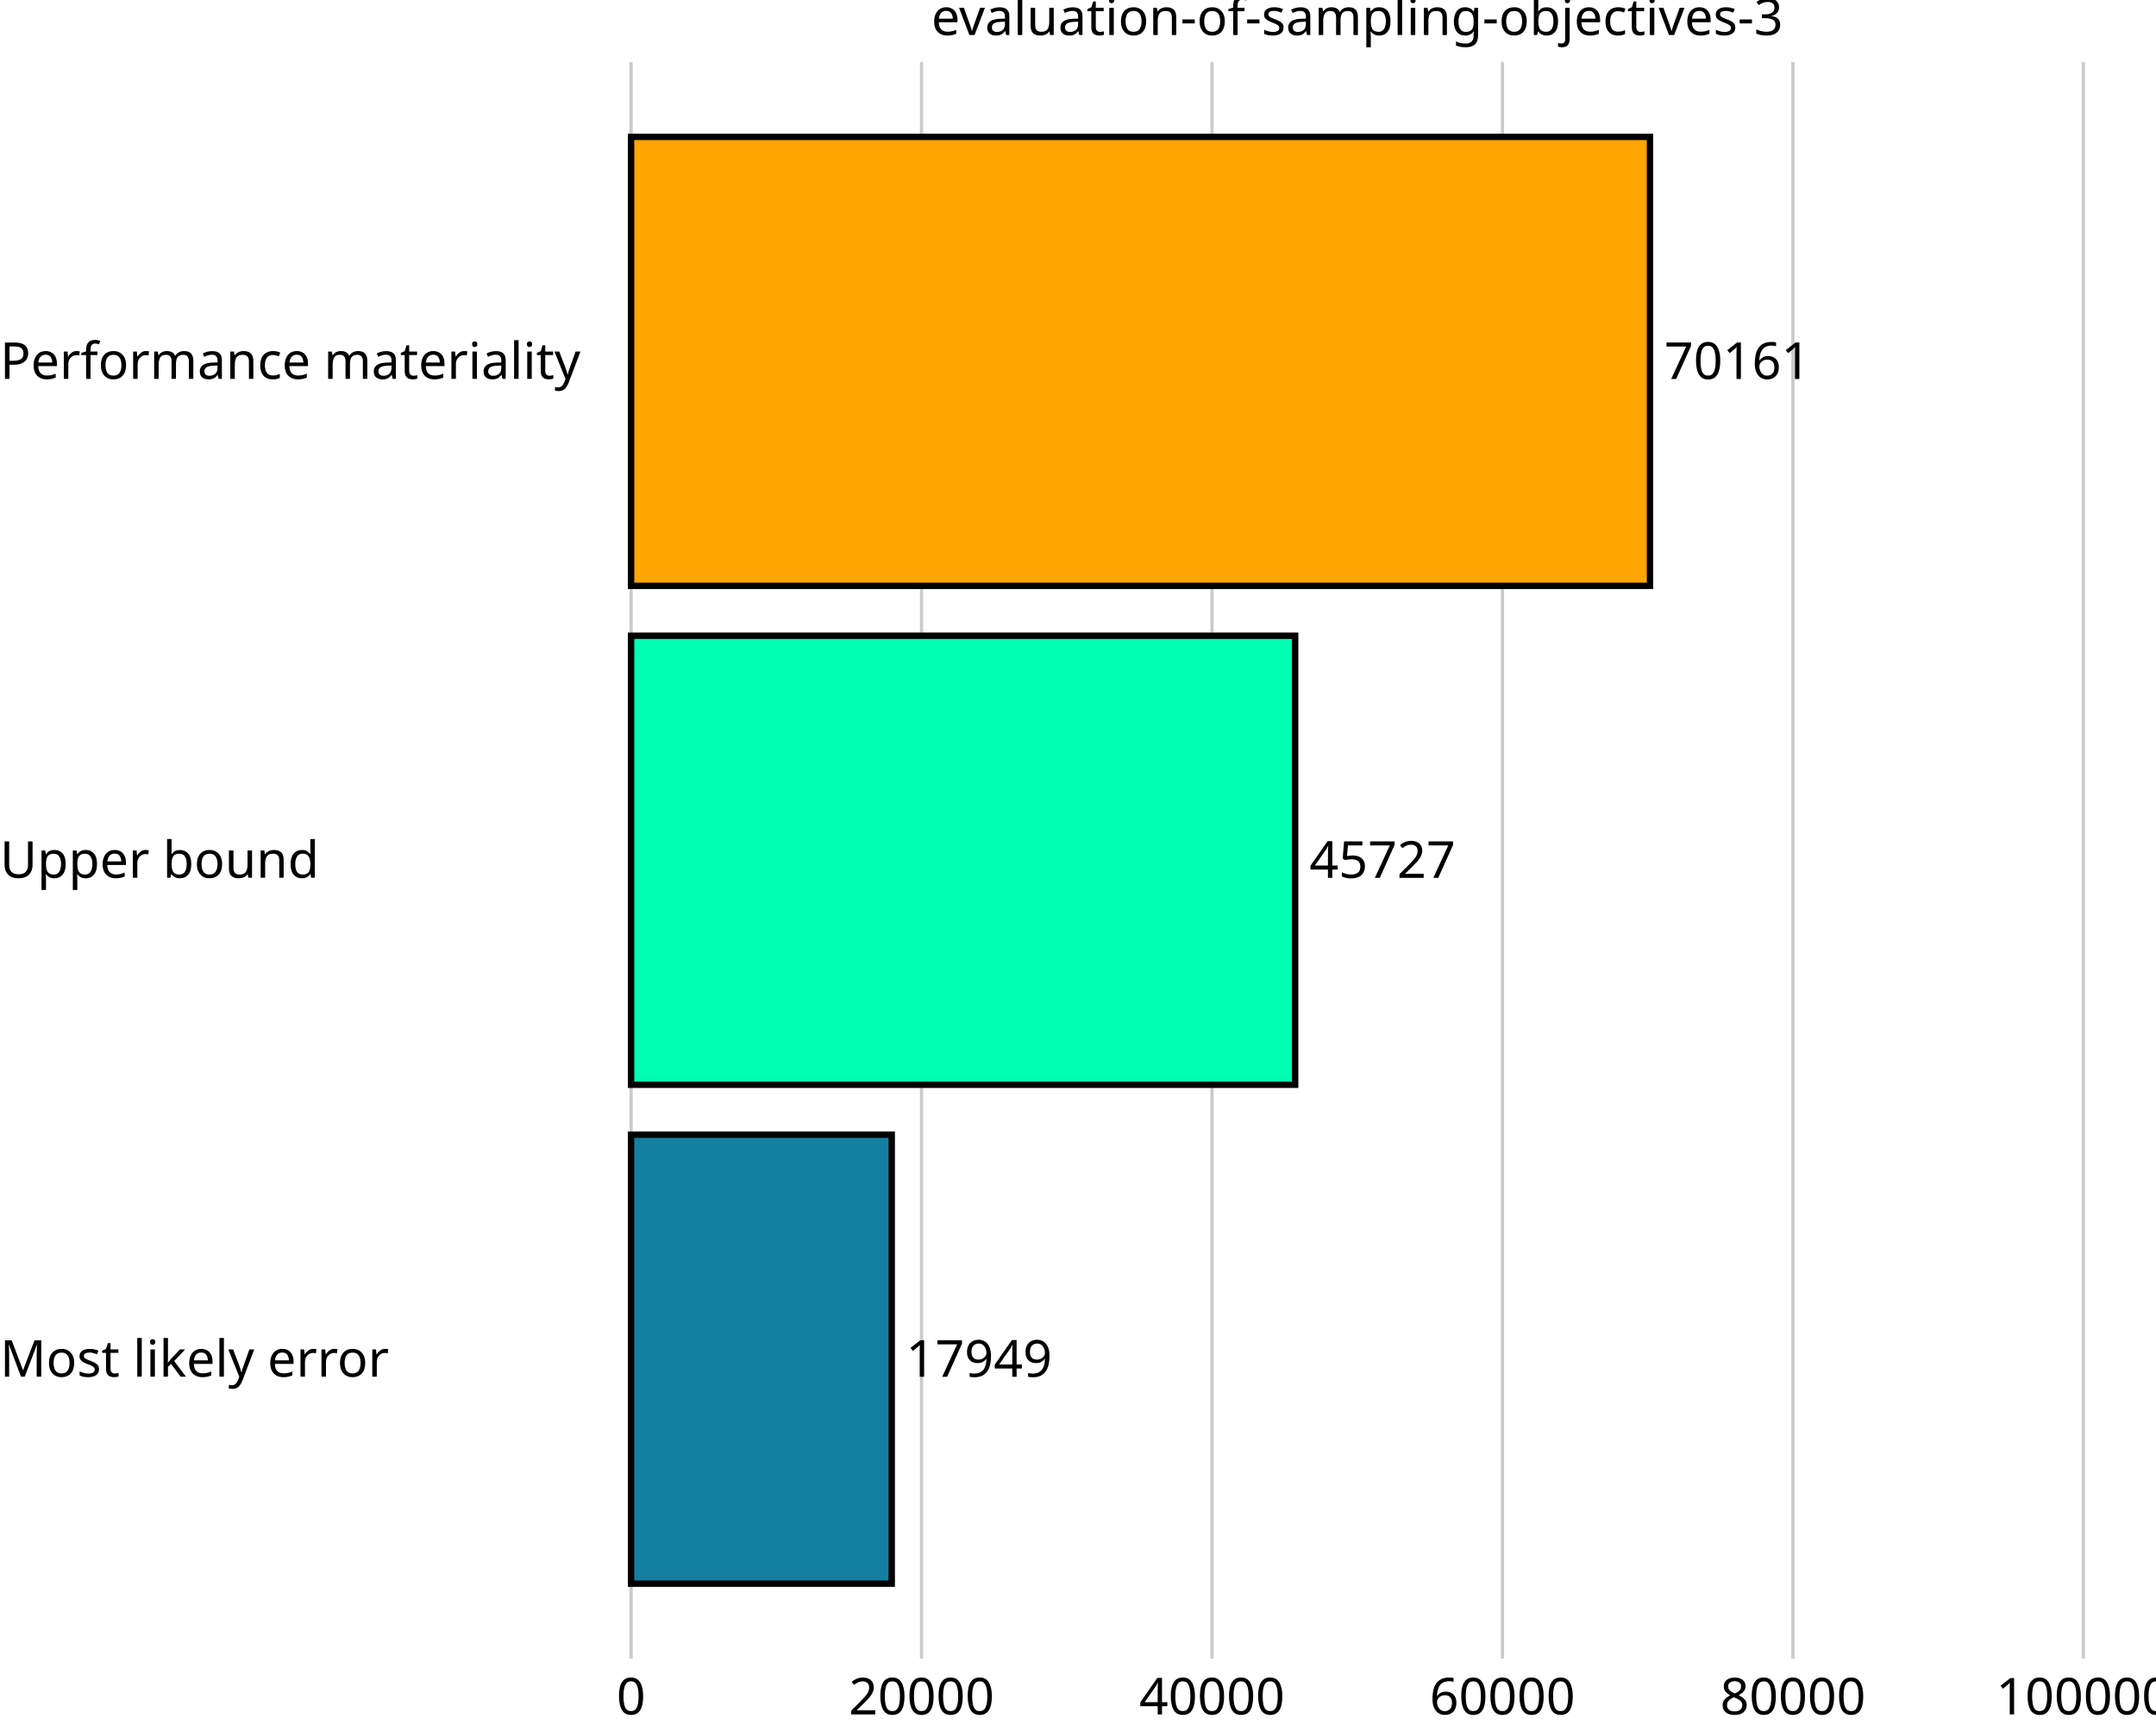
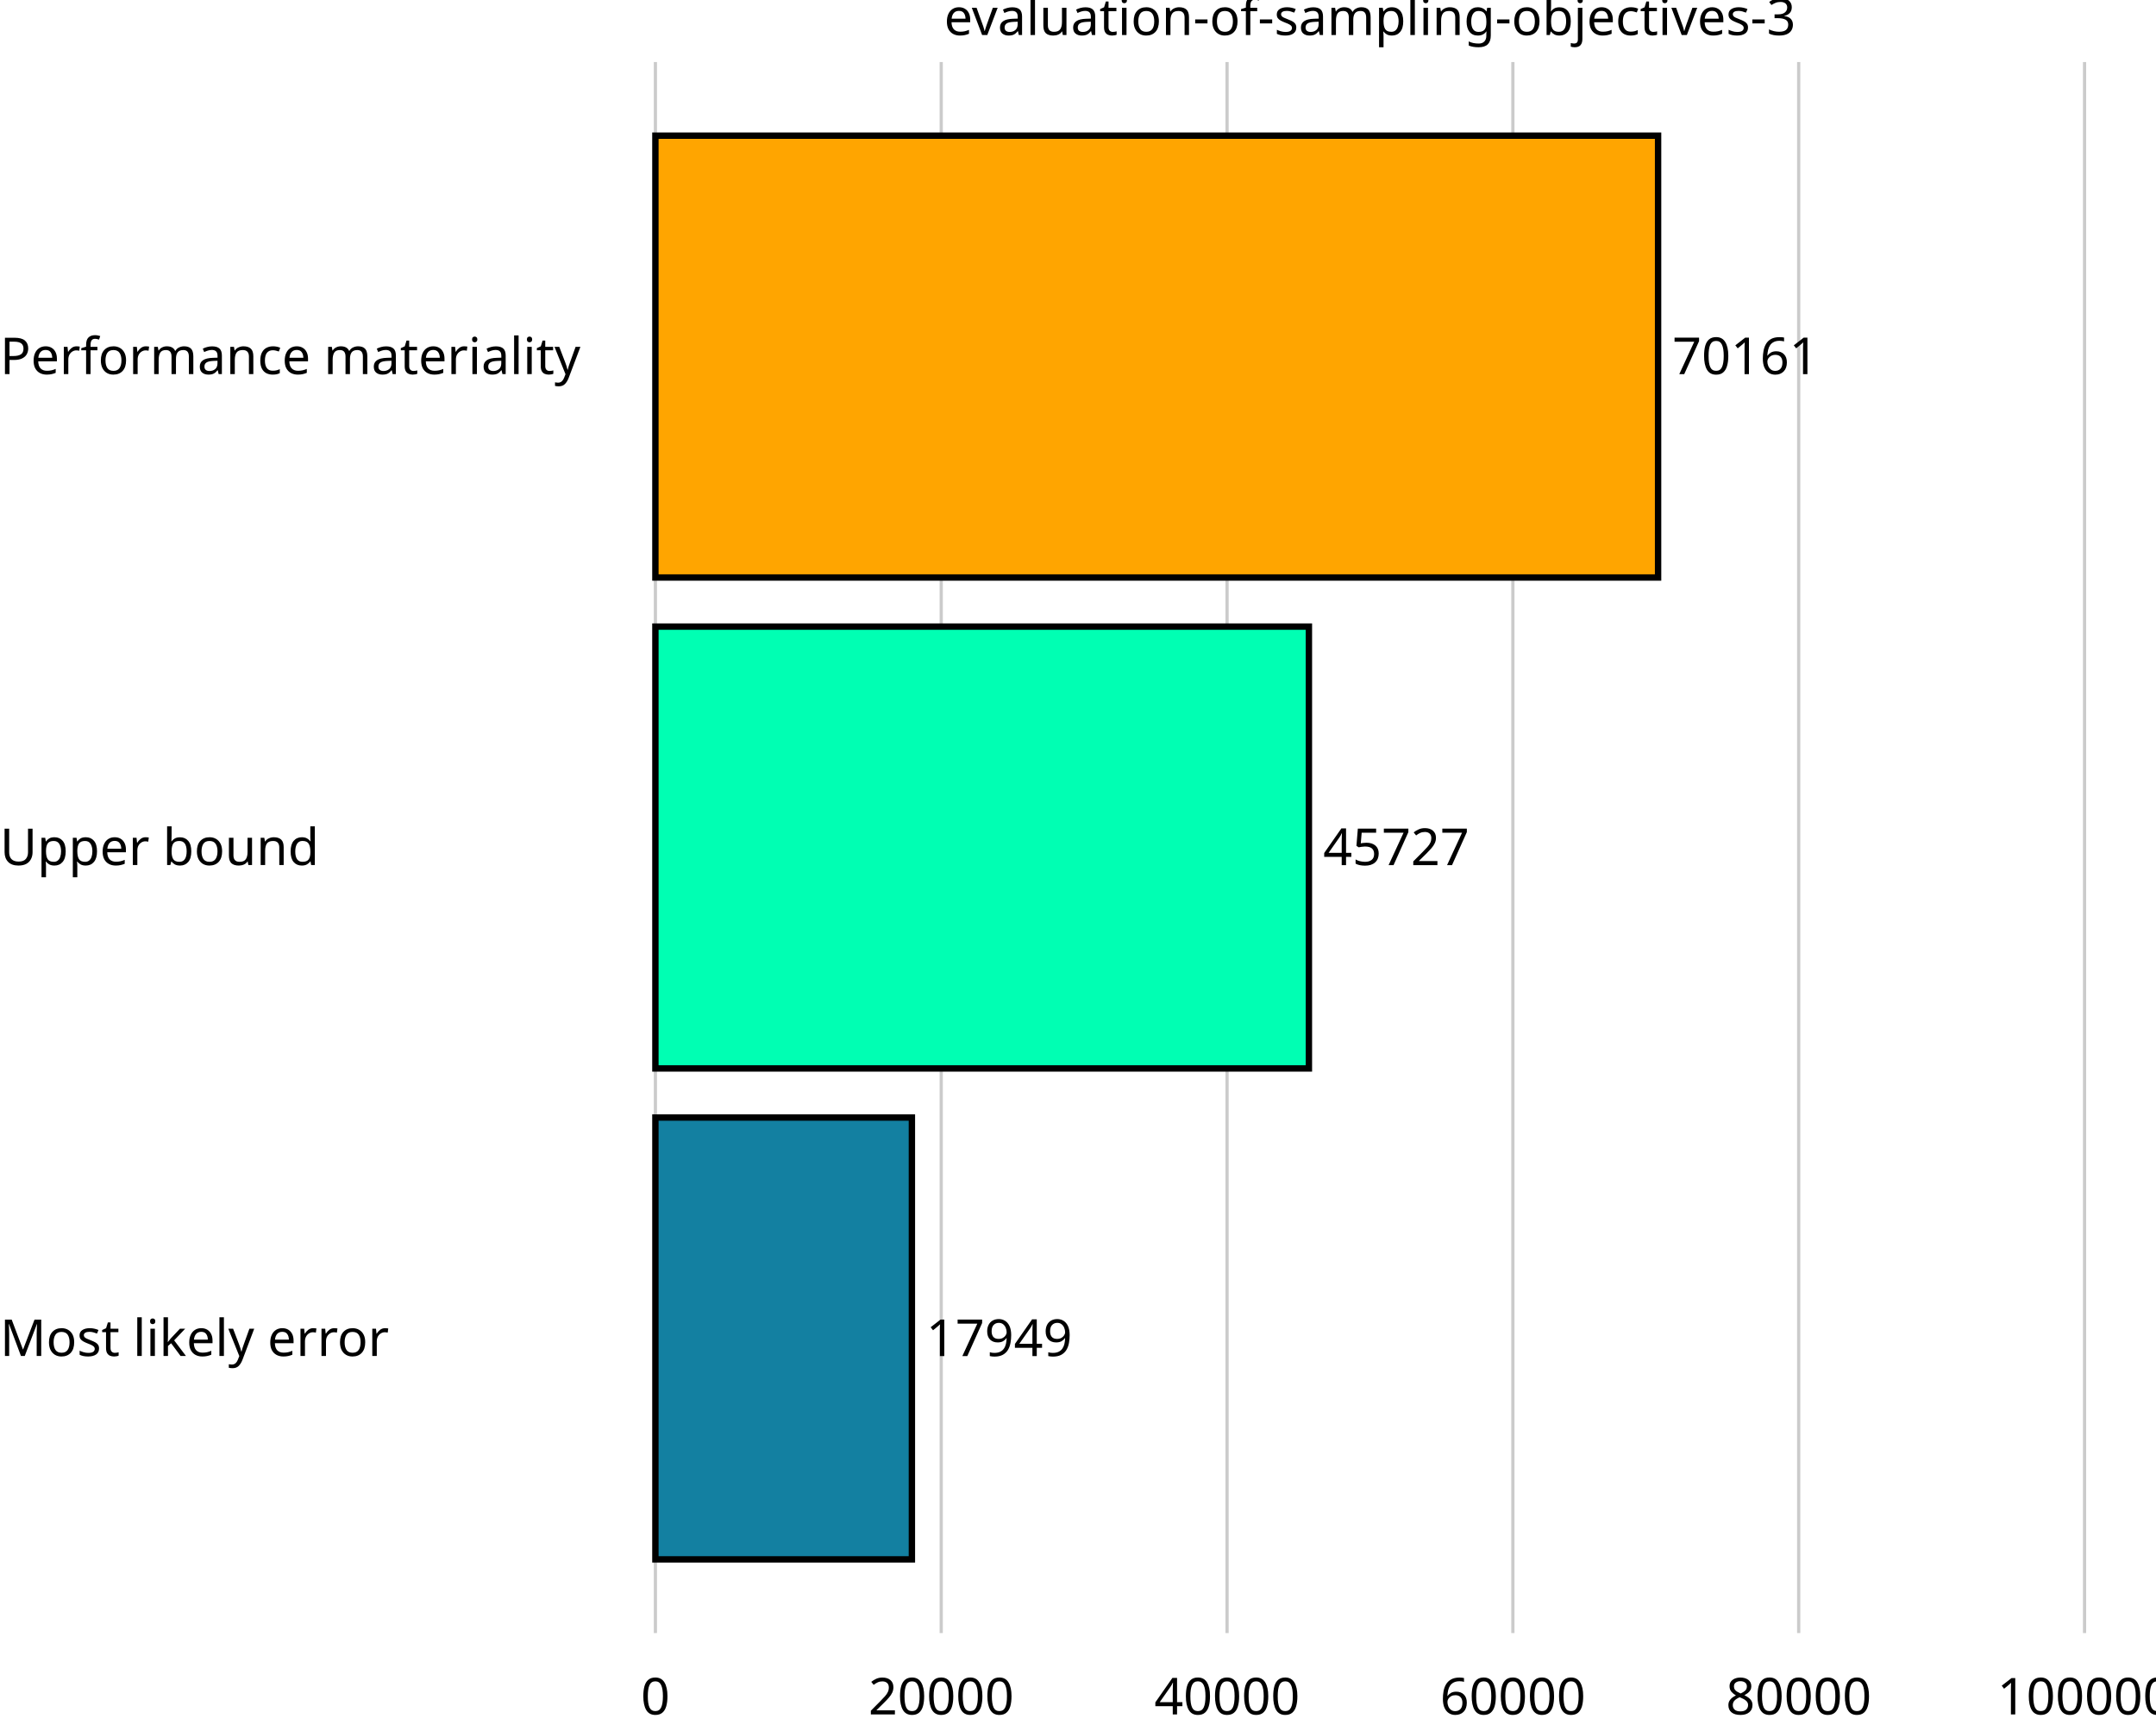
<svg xmlns="http://www.w3.org/2000/svg" class="svglite" data-engine-version="2.0" width="720.00pt" height="576.00pt" viewBox="0 0 720.00 576.00">
  <defs>
    <style type="text/css">
    .svglite line, .svglite polyline, .svglite polygon, .svglite path, .svglite rect, .svglite circle {
      fill: none;
      stroke: #000000;
      stroke-linecap: round;
      stroke-linejoin: round;
      stroke-miterlimit: 10.00;
    }
  </style>
  </defs>
  <rect width="100%" height="100%" style="stroke: none; fill: #FFFFFF;" />
  <defs>
    <clipPath id="cpMC4wMHw3MjAuMDB8MC4wMHw1NzYuMDA=">
      <rect x="0.00" y="0.00" width="720.00" height="576.00" />
    </clipPath>
  </defs>
  <g clip-path="url(#cpMC4wMHw3MjAuMDB8MC4wMHw1NzYuMDA=)">
    <rect x="0.00" y="0.00" width="720.00" height="576.00" style="stroke-width: 10.67; stroke: none;" />
  </g>
  <defs>
-     <clipPath id="cpMTg2LjUwfDcyMC4wMHwyMC43MXw1NTMuODA=">
-       <rect x="186.50" y="20.71" width="533.50" height="533.09" />
+     <clipPath id="cpMTk1LjAxfDcyMC4wMHwyMC43MXw1NDUuMjk=">
+       <rect x="195.01" y="20.71" width="524.99" height="524.59" />
    </clipPath>
  </defs>
-   <g clip-path="url(#cpMTg2LjUwfDcyMC4wMHwyMC43MXw1NTMuODA=)">
-     <rect x="186.50" y="20.71" width="533.50" height="533.09" style="stroke-width: 10.67; stroke: none;" />
-     <polyline points="210.75,553.80 210.75,20.71 " style="stroke-width: 1.07; stroke: #CBCBCB; stroke-linecap: butt;" />
-     <polyline points="307.75,553.80 307.75,20.71 " style="stroke-width: 1.07; stroke: #CBCBCB; stroke-linecap: butt;" />
-     <polyline points="404.75,553.80 404.75,20.71 " style="stroke-width: 1.07; stroke: #CBCBCB; stroke-linecap: butt;" />
-     <polyline points="501.75,553.80 501.75,20.71 " style="stroke-width: 1.07; stroke: #CBCBCB; stroke-linecap: butt;" />
-     <polyline points="598.75,553.80 598.75,20.71 " style="stroke-width: 1.07; stroke: #CBCBCB; stroke-linecap: butt;" />
-     <polyline points="695.75,553.80 695.75,20.71 " style="stroke-width: 1.07; stroke: #CBCBCB; stroke-linecap: butt;" />
-     <rect x="210.75" y="378.88" width="87.05" height="149.93" style="stroke-width: 2.13; stroke-linecap: butt; stroke-linejoin: miter; fill: #1380A1;" />
-     <rect x="210.75" y="212.29" width="221.77" height="149.93" style="stroke-width: 2.13; stroke-linecap: butt; stroke-linejoin: miter; fill: #00FFB3;" />
-     <rect x="210.75" y="45.70" width="340.28" height="149.93" style="stroke-width: 2.13; stroke-linecap: butt; stroke-linejoin: miter; fill: #FFA500;" />
-     <text x="302.55" y="459.72" style="font-size: 17.07px; font-family: sans;" textLength="47.48px" lengthAdjust="spacingAndGlyphs">17949</text>
-     <text x="437.27" y="293.13" style="font-size: 17.07px; font-family: sans;" textLength="47.48px" lengthAdjust="spacingAndGlyphs">45727</text>
-     <text x="555.78" y="126.54" style="font-size: 17.07px; font-family: sans;" textLength="47.48px" lengthAdjust="spacingAndGlyphs">70161</text>
-     <rect x="186.50" y="20.71" width="533.50" height="533.09" style="stroke-width: 0.00; stroke: none;" />
+   <g clip-path="url(#cpMTk1LjAxfDcyMC4wMHwyMC43MXw1NDUuMjk=)">
+     <rect x="195.01" y="20.71" width="524.99" height="524.59" style="stroke-width: 10.67; stroke: none;" />
+     <polyline points="218.87,545.29 218.87,20.71 " style="stroke-width: 1.07; stroke: #CBCBCB; stroke-linecap: butt;" />
+     <polyline points="314.32,545.29 314.32,20.71 " style="stroke-width: 1.07; stroke: #CBCBCB; stroke-linecap: butt;" />
+     <polyline points="409.78,545.29 409.78,20.71 " style="stroke-width: 1.07; stroke: #CBCBCB; stroke-linecap: butt;" />
+     <polyline points="505.23,545.29 505.23,20.71 " style="stroke-width: 1.07; stroke: #CBCBCB; stroke-linecap: butt;" />
+     <polyline points="600.68,545.29 600.68,20.71 " style="stroke-width: 1.07; stroke: #CBCBCB; stroke-linecap: butt;" />
+     <polyline points="696.14,545.29 696.14,20.71 " style="stroke-width: 1.07; stroke: #CBCBCB; stroke-linecap: butt;" />
+     <rect x="218.87" y="373.16" width="85.66" height="147.54" style="stroke-width: 2.13; stroke-linecap: butt; stroke-linejoin: miter; fill: #1380A1;" />
+     <rect x="218.87" y="209.23" width="218.24" height="147.54" style="stroke-width: 2.13; stroke-linecap: butt; stroke-linejoin: miter; fill: #00FFB3;" />
+     <rect x="218.87" y="45.30" width="334.85" height="147.54" style="stroke-width: 2.13; stroke-linecap: butt; stroke-linejoin: miter; fill: #FFA500;" />
+     <text x="309.28" y="452.81" style="font-size: 17.07px; font-family: sans;" textLength="47.48px" lengthAdjust="spacingAndGlyphs">17949</text>
+     <text x="441.86" y="288.88" style="font-size: 17.07px; font-family: sans;" textLength="47.48px" lengthAdjust="spacingAndGlyphs">45727</text>
+     <text x="558.47" y="124.94" style="font-size: 17.07px; font-family: sans;" textLength="47.48px" lengthAdjust="spacingAndGlyphs">70161</text>
+     <rect x="195.01" y="20.71" width="524.99" height="524.59" style="stroke-width: 0.00; stroke: none;" />
  </g>
  <g clip-path="url(#cpMC4wMHw3MjAuMDB8MC4wMHw1NzYuMDA=)">
-     <polyline points="186.50,553.80 186.50,20.71 " style="stroke-width: 0.00; stroke: none; stroke-linecap: butt;" />
-     <text x="0.00" y="459.69" style="font-size: 17.00px; font-family: sans;" textLength="119.98px" lengthAdjust="spacingAndGlyphs">Most likely error</text>
-     <text x="0.00" y="293.10" style="font-size: 17.00px; font-family: sans;" textLength="98.31px" lengthAdjust="spacingAndGlyphs">Upper bound</text>
-     <text x="0.00" y="126.51" style="font-size: 17.00px; font-family: sans;" textLength="179.53px" lengthAdjust="spacingAndGlyphs">Performance materiality</text>
-     <polyline points="186.50,553.80 720.00,553.80 " style="stroke-width: 0.00; stroke: none; stroke-linecap: butt;" />
-     <text x="210.75" y="572.47" text-anchor="middle" style="font-size: 17.00px; font-family: sans;" textLength="33.07px" lengthAdjust="spacingAndGlyphs">     0</text>
-     <text x="307.75" y="572.47" text-anchor="middle" style="font-size: 17.00px; font-family: sans;" textLength="52.00px" lengthAdjust="spacingAndGlyphs"> 20000</text>
-     <text x="404.75" y="572.47" text-anchor="middle" style="font-size: 17.00px; font-family: sans;" textLength="52.00px" lengthAdjust="spacingAndGlyphs"> 40000</text>
-     <text x="501.75" y="572.47" text-anchor="middle" style="font-size: 17.00px; font-family: sans;" textLength="52.00px" lengthAdjust="spacingAndGlyphs"> 60000</text>
-     <text x="598.75" y="572.47" text-anchor="middle" style="font-size: 17.00px; font-family: sans;" textLength="52.00px" lengthAdjust="spacingAndGlyphs"> 80000</text>
-     <text x="695.75" y="572.47" text-anchor="middle" style="font-size: 17.00px; font-family: sans;" textLength="56.73px" lengthAdjust="spacingAndGlyphs">100000</text>
-     <text x="453.25" y="11.70" text-anchor="middle" style="font-size: 17.00px; font-family: sans;" textLength="267.44px" lengthAdjust="spacingAndGlyphs">evaluation-of-sampling-objectives-3</text>
+     <polyline points="195.01,545.29 195.01,20.71 " style="stroke-width: 0.00; stroke: none; stroke-linecap: butt;" />
+     <text x="-0" y="452.78" style="font-size: 17.00px; font-family: sans;" textLength="119.98px" lengthAdjust="spacingAndGlyphs">Most likely error</text>
+     <text x="-0" y="288.85" style="font-size: 17.00px; font-family: sans;" textLength="98.31px" lengthAdjust="spacingAndGlyphs">Upper bound</text>
+     <text x="-0" y="124.92" style="font-size: 17.00px; font-family: sans;" textLength="179.53px" lengthAdjust="spacingAndGlyphs">Performance materiality</text>
+     <polyline points="195.01,545.29 720.00,545.29 " style="stroke-width: 0.00; stroke: none; stroke-linecap: butt;" />
+     <text x="218.87" y="572.47" text-anchor="middle" style="font-size: 17.00px; font-family: sans;" textLength="33.07px" lengthAdjust="spacingAndGlyphs">     0</text>
+     <text x="314.32" y="572.47" text-anchor="middle" style="font-size: 17.00px; font-family: sans;" textLength="52.00px" lengthAdjust="spacingAndGlyphs"> 20000</text>
+     <text x="409.78" y="572.47" text-anchor="middle" style="font-size: 17.00px; font-family: sans;" textLength="52.00px" lengthAdjust="spacingAndGlyphs"> 40000</text>
+     <text x="505.23" y="572.47" text-anchor="middle" style="font-size: 17.00px; font-family: sans;" textLength="52.00px" lengthAdjust="spacingAndGlyphs"> 60000</text>
+     <text x="600.68" y="572.47" text-anchor="middle" style="font-size: 17.00px; font-family: sans;" textLength="52.00px" lengthAdjust="spacingAndGlyphs"> 80000</text>
+     <text x="696.14" y="572.47" text-anchor="middle" style="font-size: 17.00px; font-family: sans;" textLength="56.73px" lengthAdjust="spacingAndGlyphs">100000</text>
+     <text x="457.50" y="11.70" text-anchor="middle" style="font-size: 17.00px; font-family: sans;" textLength="267.44px" lengthAdjust="spacingAndGlyphs">evaluation-of-sampling-objectives-3</text>
  </g>
</svg>
